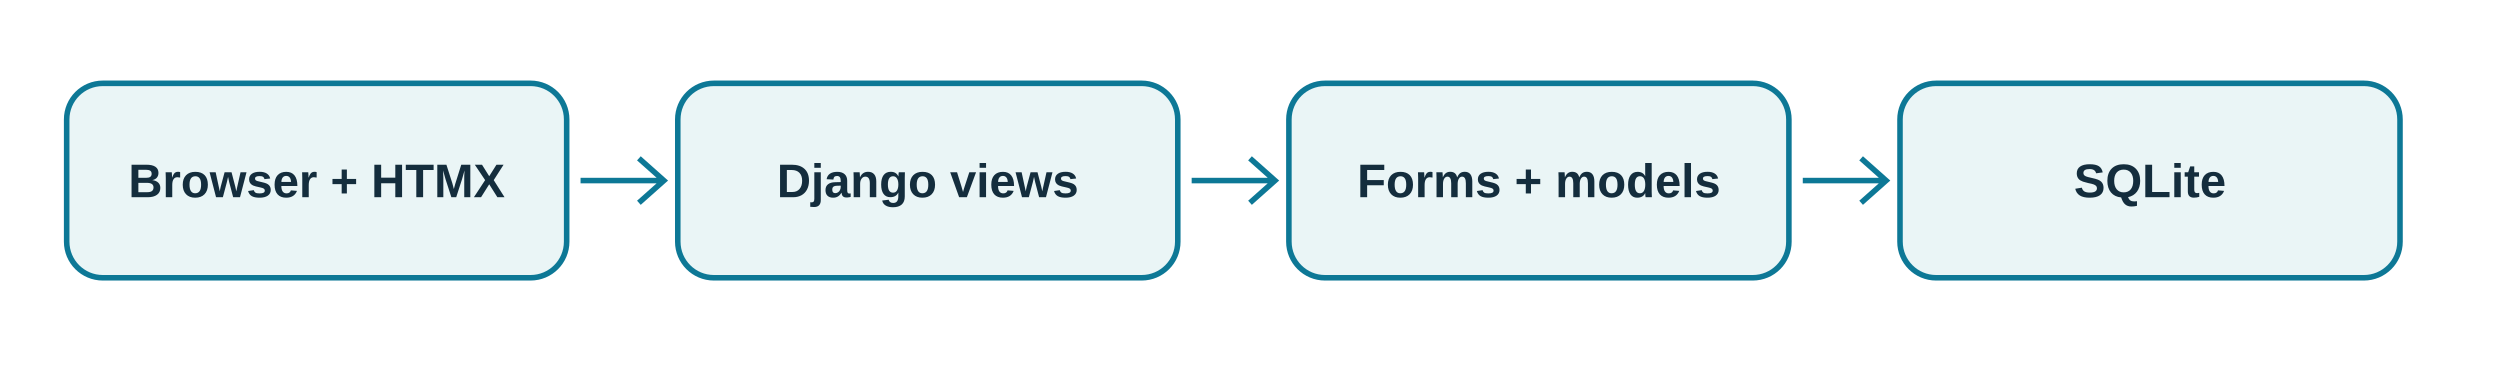
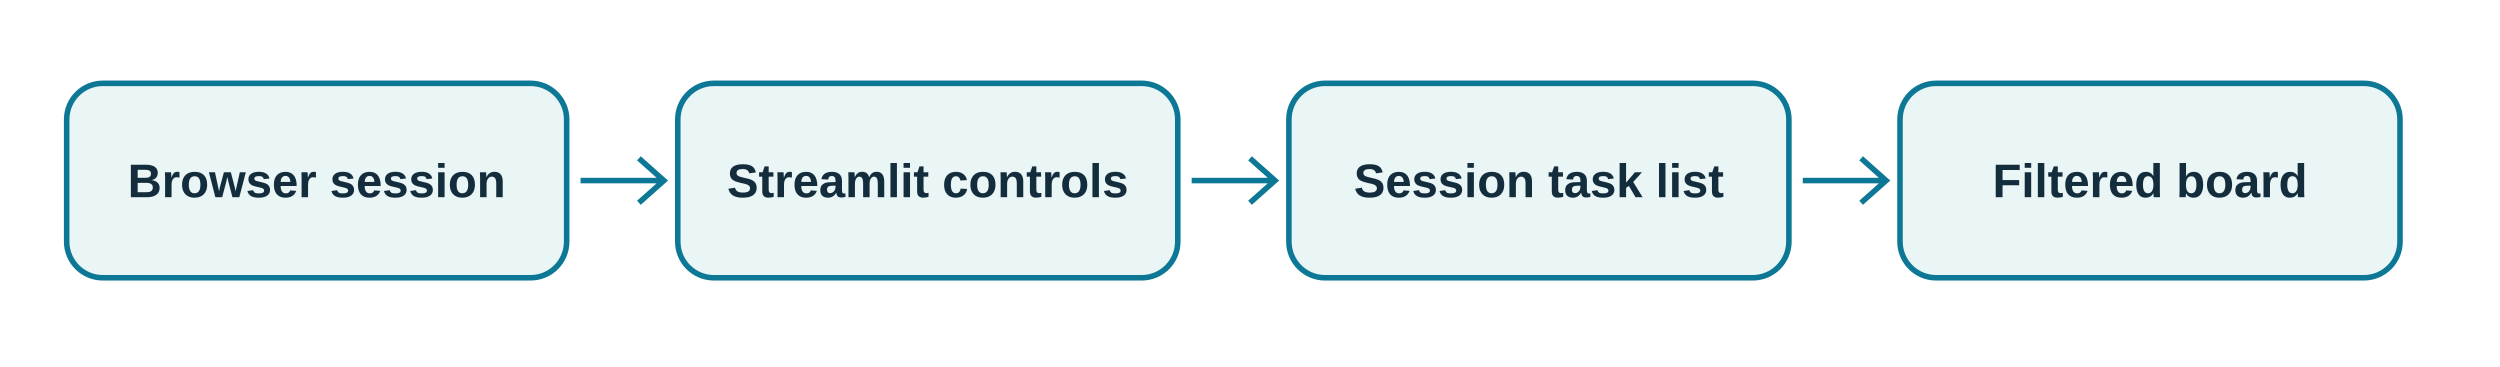
<svg xmlns="http://www.w3.org/2000/svg" viewBox="0 0 900 132" role="img" aria-label="Structure of Django Task Board">
  <rect x="24" y="30" width="180" height="70" rx="13" fill="#eaf5f6" stroke="#0d7896" stroke-width="2" />
-   <text x="114" y="71" text-anchor="middle" fill="#142d3d" font-family="Arial,sans-serif" font-size="17" font-weight="700">Browser + HTMX</text>
+   <text x="114" y="71" text-anchor="middle" fill="#142d3d" font-family="Arial,sans-serif" font-size="17" font-weight="700">Browser session</text>
  <path d="M209,65 L239,65 M230,57 L239,65 L230,73" fill="none" stroke="#0d7896" stroke-width="2" />
  <rect x="244" y="30" width="180" height="70" rx="13" fill="#eaf5f6" stroke="#0d7896" stroke-width="2" />
-   <text x="334" y="71" text-anchor="middle" fill="#142d3d" font-family="Arial,sans-serif" font-size="17" font-weight="700">Django views</text>
+   <text x="334" y="71" text-anchor="middle" fill="#142d3d" font-family="Arial,sans-serif" font-size="17" font-weight="700">Streamlit controls</text>
  <path d="M429,65 L459,65 M450,57 L459,65 L450,73" fill="none" stroke="#0d7896" stroke-width="2" />
  <rect x="464" y="30" width="180" height="70" rx="13" fill="#eaf5f6" stroke="#0d7896" stroke-width="2" />
-   <text x="554" y="71" text-anchor="middle" fill="#142d3d" font-family="Arial,sans-serif" font-size="17" font-weight="700">Forms + models</text>
+   <text x="554" y="71" text-anchor="middle" fill="#142d3d" font-family="Arial,sans-serif" font-size="17" font-weight="700">Session task list</text>
  <path d="M649,65 L679,65 M670,57 L679,65 L670,73" fill="none" stroke="#0d7896" stroke-width="2" />
  <rect x="684" y="30" width="180" height="70" rx="13" fill="#eaf5f6" stroke="#0d7896" stroke-width="2" />
-   <text x="774" y="71" text-anchor="middle" fill="#142d3d" font-family="Arial,sans-serif" font-size="17" font-weight="700">SQLite</text>
+   <text x="774" y="71" text-anchor="middle" fill="#142d3d" font-family="Arial,sans-serif" font-size="17" font-weight="700">Filtered board</text>
</svg>
